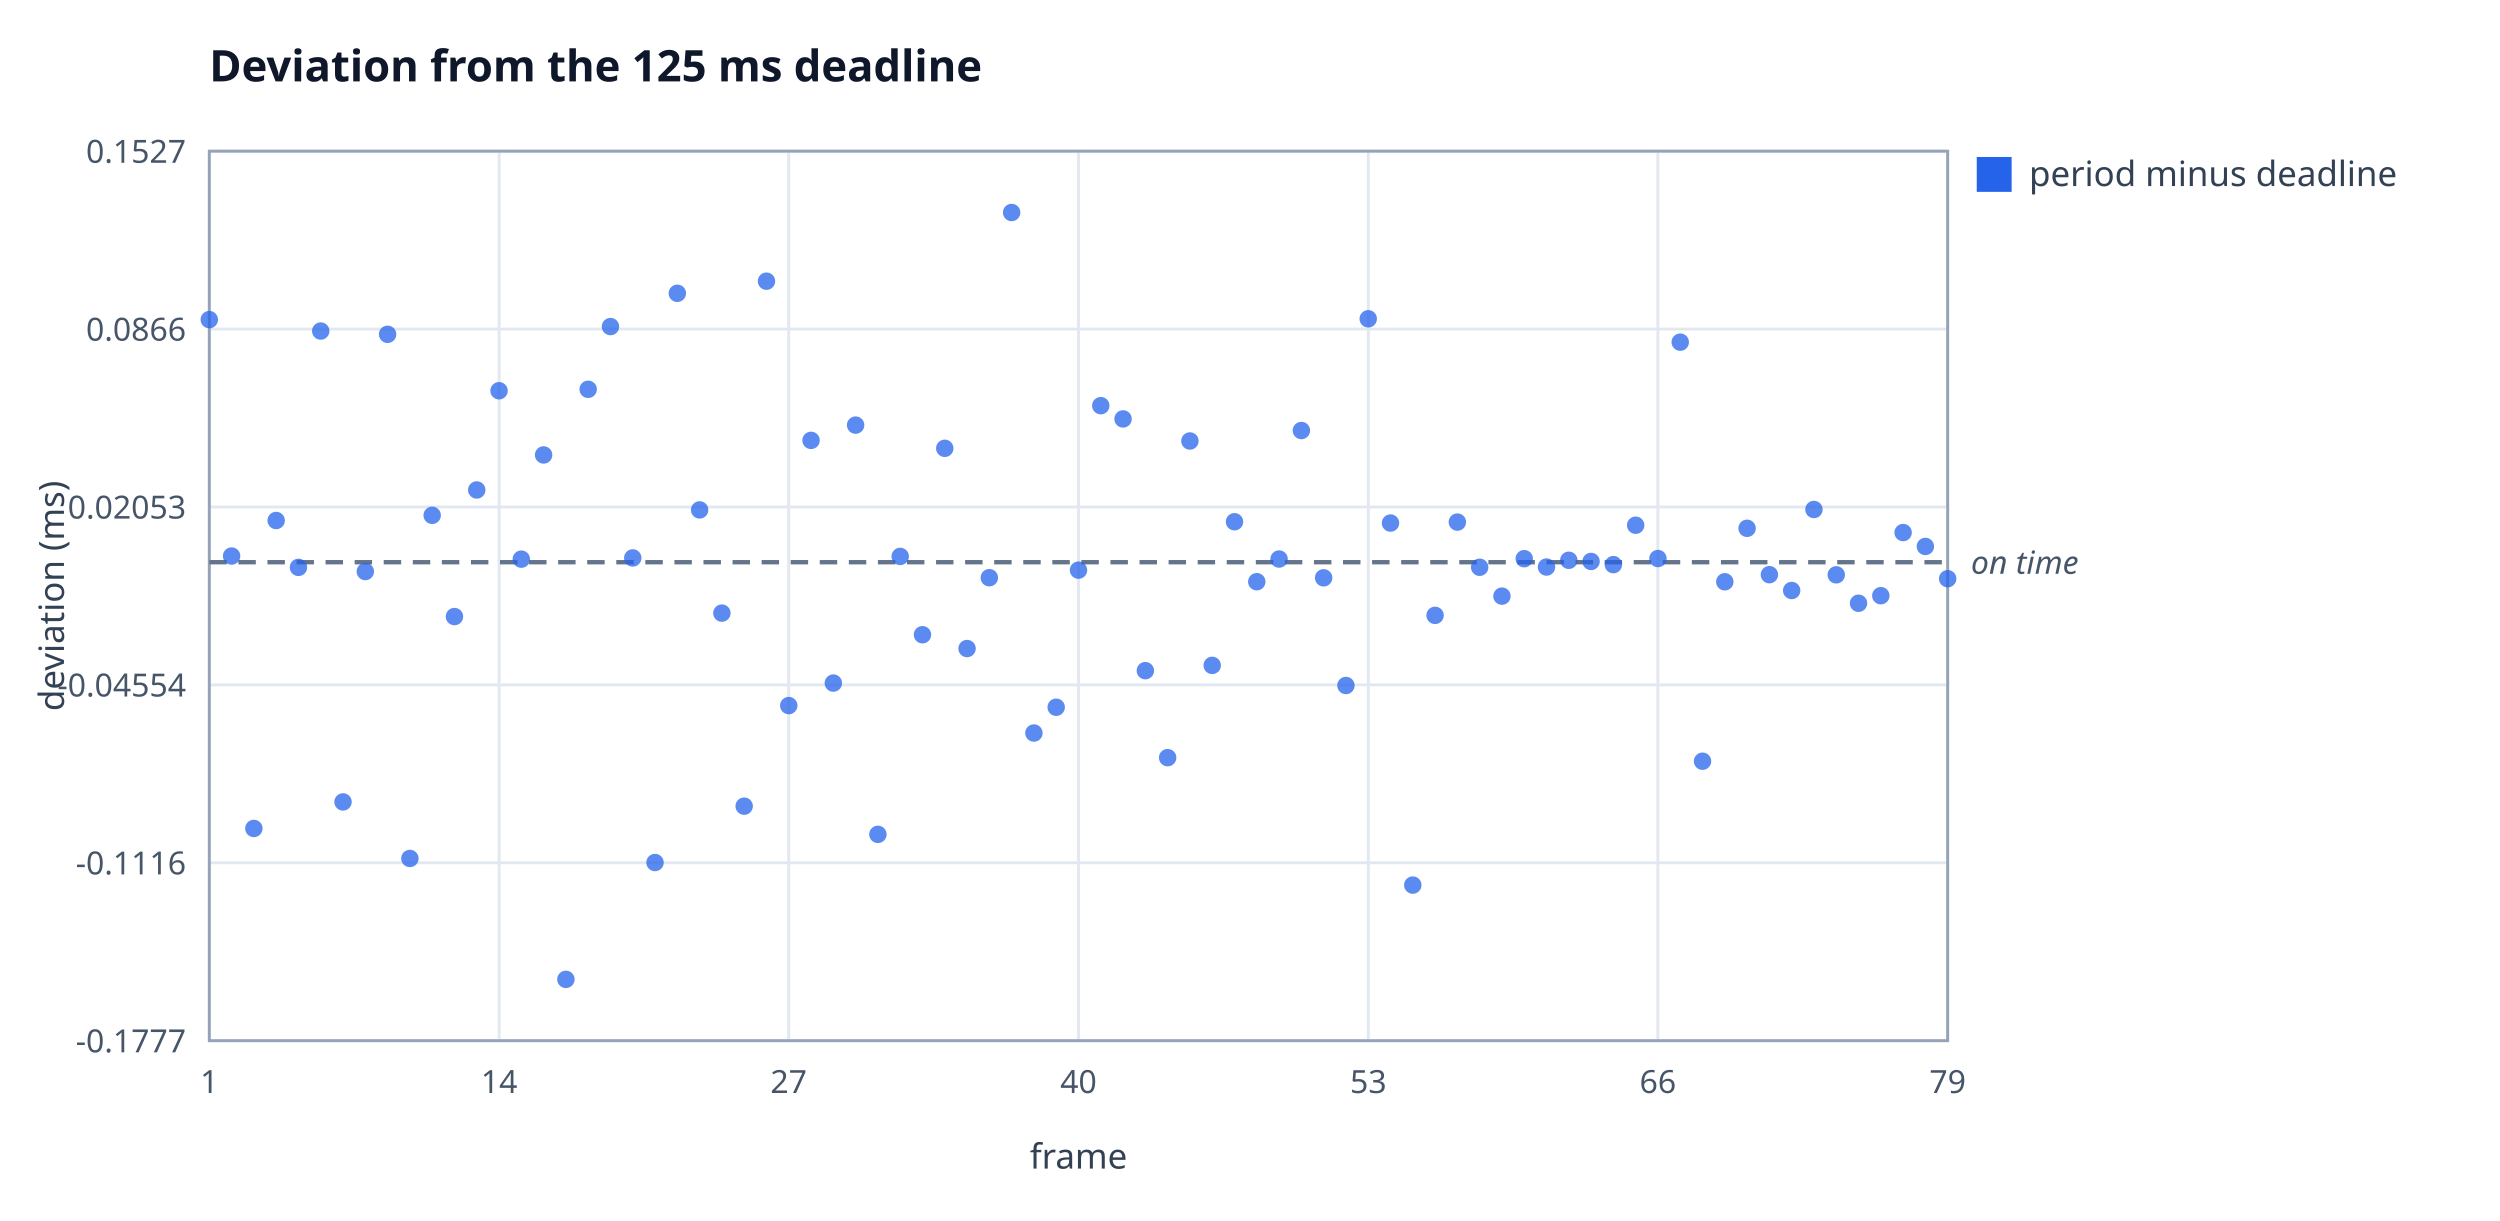
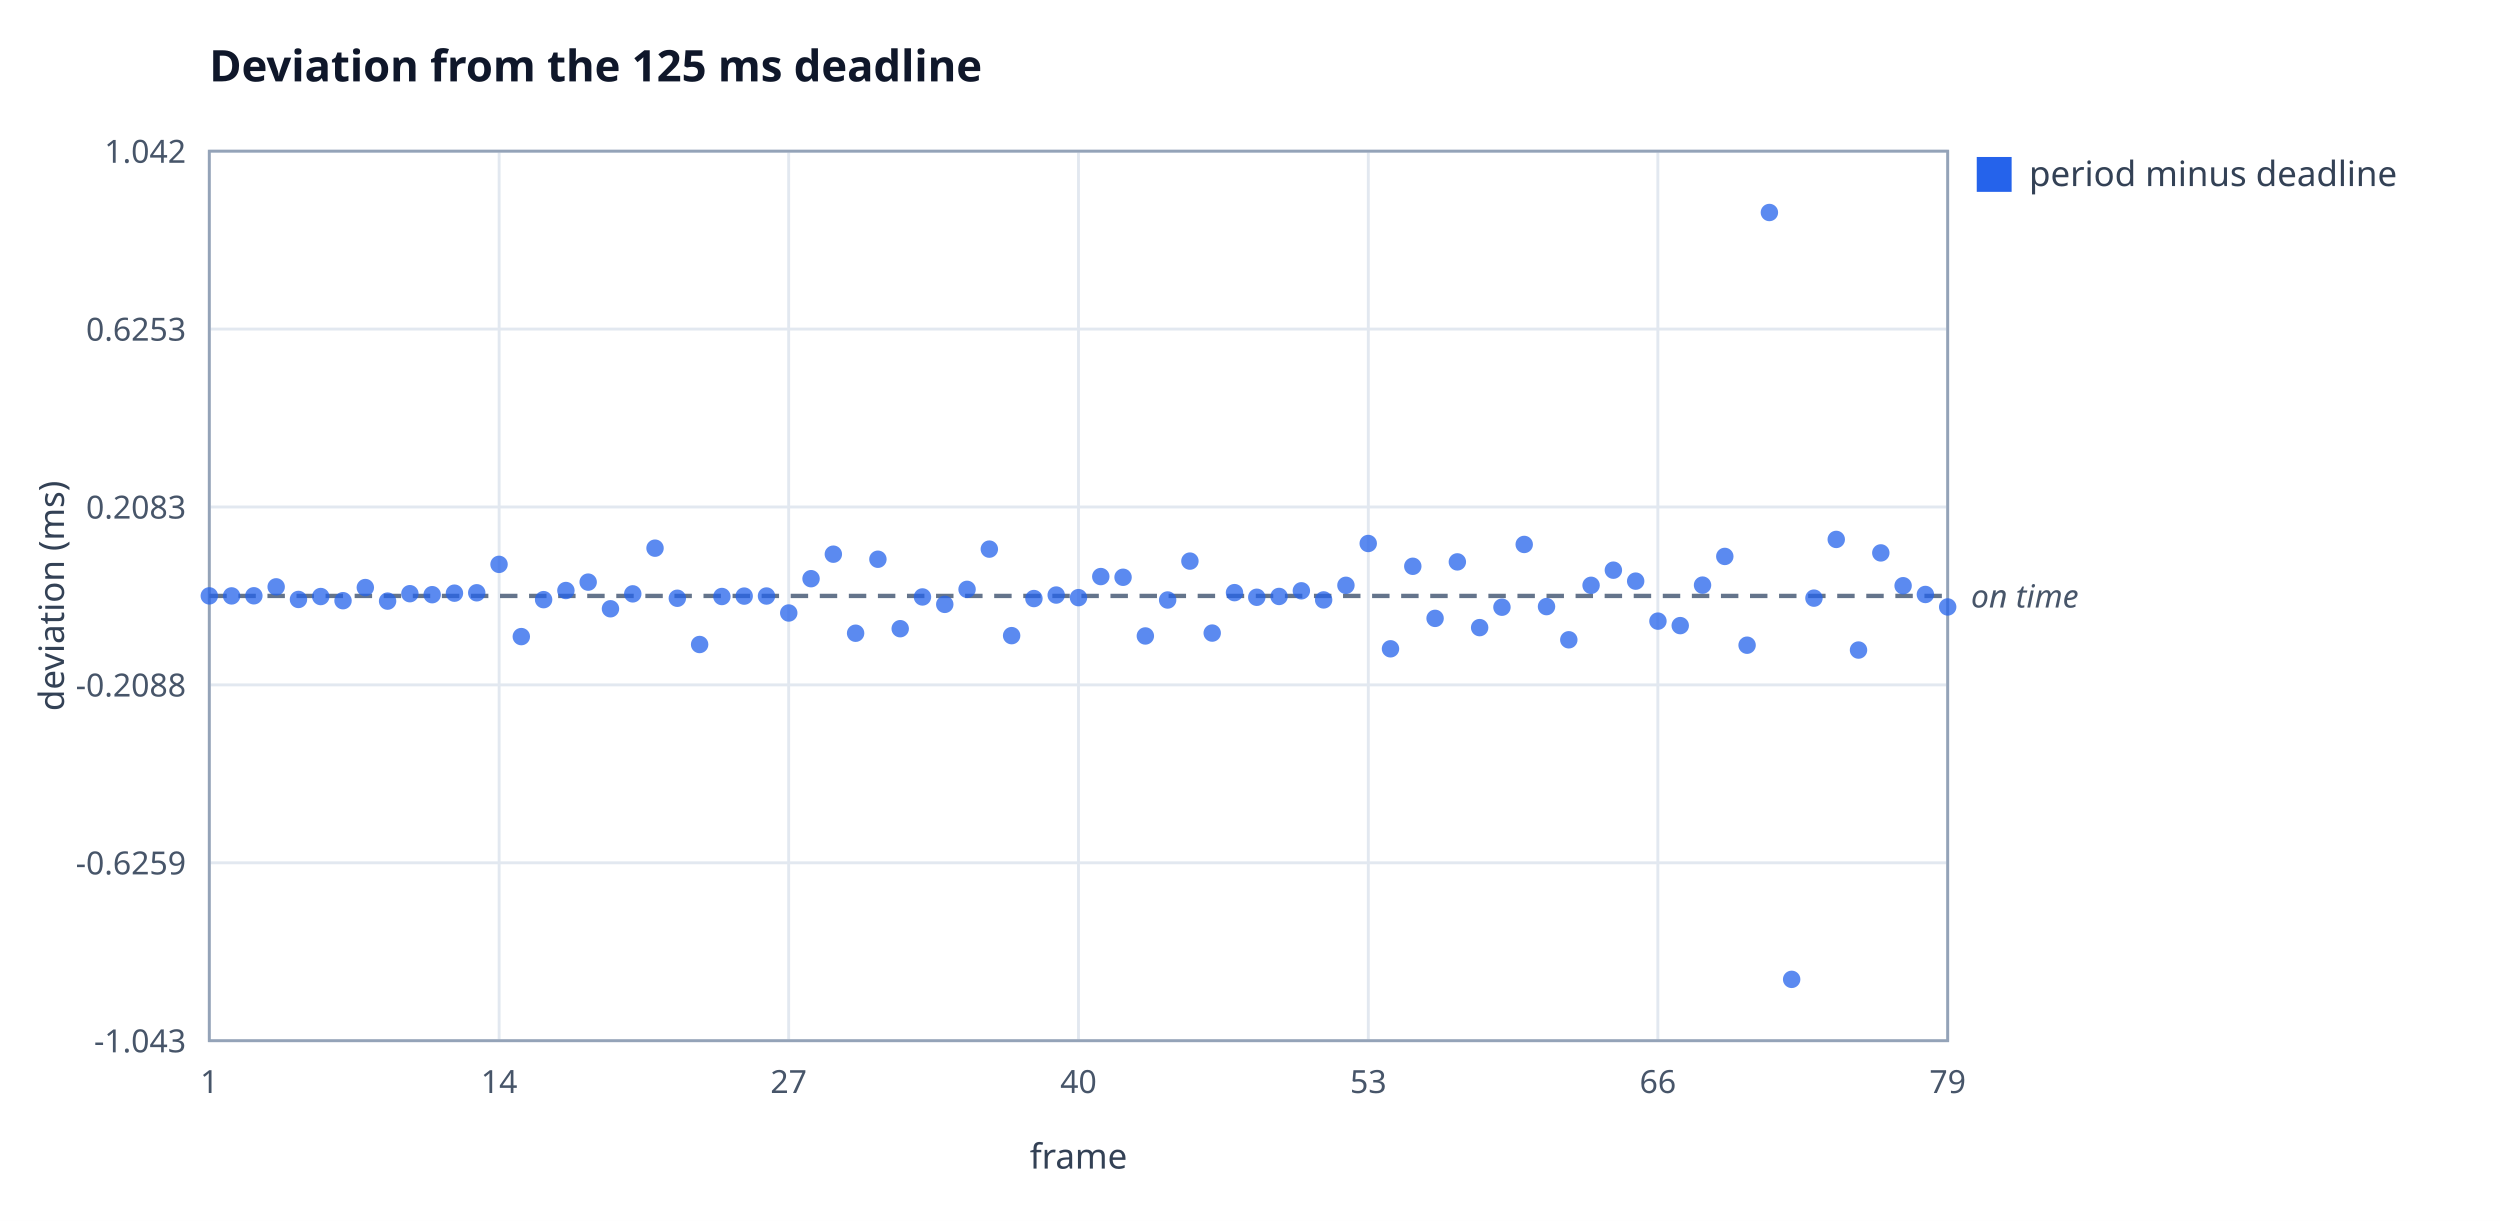
<svg xmlns="http://www.w3.org/2000/svg" viewBox="0 0 860 420" width="860" height="420" role="img" aria-label="Deviation from the 125 ms deadline">
  <style>
  .bg{fill:#ffffff}
  .frame{stroke:#94a3b8;stroke-width:1;fill:none}
  .grid{stroke:#e2e8f0;stroke-width:1}
  .tick{fill:#475569;font:11px sans-serif}
  .axis{fill:#334155;font:12px sans-serif}
  .title{fill:#0f172a;font:bold 15px sans-serif}
  .rule{stroke:#64748b;stroke-width:1.5;stroke-dasharray:6 4}
  .rulelab{fill:#475569;font:italic 11px sans-serif}
  .legend{fill:#334155;font:12px sans-serif}
  @media (prefers-color-scheme: dark){
    .bg{fill:#0b1120}
    .frame{stroke:#475569}
    .grid{stroke:#1e293b}
    .tick{fill:#94a3b8}
    .axis{fill:#cbd5e1}
    .title{fill:#f1f5f9}
    .rule{stroke:#94a3b8}
    .rulelab{fill:#94a3b8}
    .legend{fill:#cbd5e1}
  }
</style>
  <rect class="bg" x="0" y="0" width="860" height="420" />
  <text class="title" x="72.0" y="28">Deviation from the 125 ms deadline</text>
  <line class="grid" x1="72.0" y1="358.0" x2="670.0" y2="358.0" />
-   <text class="tick" x="64.0" y="362.0" text-anchor="end">-0.1777</text>
+   <text class="tick" x="64.0" y="362.0" text-anchor="end">-1.043</text>
  <line class="grid" x1="72.0" y1="296.8" x2="670.0" y2="296.8" />
-   <text class="tick" x="64.0" y="300.8" text-anchor="end">-0.1116</text>
+   <text class="tick" x="64.0" y="300.8" text-anchor="end">-0.6259</text>
  <line class="grid" x1="72.0" y1="235.6" x2="670.0" y2="235.6" />
-   <text class="tick" x="64.0" y="239.6" text-anchor="end">-0.04554</text>
+   <text class="tick" x="64.0" y="239.6" text-anchor="end">-0.2088</text>
  <line class="grid" x1="72.0" y1="174.4" x2="670.0" y2="174.4" />
-   <text class="tick" x="64.0" y="178.4" text-anchor="end">0.02053</text>
+   <text class="tick" x="64.0" y="178.4" text-anchor="end">0.2083</text>
  <line class="grid" x1="72.0" y1="113.2" x2="670.0" y2="113.2" />
-   <text class="tick" x="64.0" y="117.2" text-anchor="end">0.0866</text>
+   <text class="tick" x="64.0" y="117.2" text-anchor="end">0.6253</text>
  <line class="grid" x1="72.0" y1="52.0" x2="670.0" y2="52.0" />
-   <text class="tick" x="64.0" y="56.0" text-anchor="end">0.1527</text>
+   <text class="tick" x="64.0" y="56.0" text-anchor="end">1.042</text>
  <line class="grid" x1="72.0" y1="52.0" x2="72.0" y2="358.0" />
  <text class="tick" x="72.0" y="376.0" text-anchor="middle">1</text>
  <line class="grid" x1="171.7" y1="52.0" x2="171.7" y2="358.0" />
  <text class="tick" x="171.7" y="376.0" text-anchor="middle">14</text>
  <line class="grid" x1="271.3" y1="52.0" x2="271.3" y2="358.0" />
  <text class="tick" x="271.3" y="376.0" text-anchor="middle">27</text>
  <line class="grid" x1="371.0" y1="52.0" x2="371.0" y2="358.0" />
  <text class="tick" x="371.0" y="376.0" text-anchor="middle">40</text>
  <line class="grid" x1="470.7" y1="52.0" x2="470.7" y2="358.0" />
  <text class="tick" x="470.7" y="376.0" text-anchor="middle">53</text>
  <line class="grid" x1="570.3" y1="52.0" x2="570.3" y2="358.0" />
  <text class="tick" x="570.3" y="376.0" text-anchor="middle">66</text>
  <line class="grid" x1="670.0" y1="52.0" x2="670.0" y2="358.0" />
  <text class="tick" x="670.0" y="376.0" text-anchor="middle">79</text>
  <rect class="frame" x="72.0" y="52.0" width="598.0" height="306.0" />
  <text class="axis" x="371.0" y="402.0" text-anchor="middle">frame</text>
  <text class="axis" x="22.0" y="205.0" text-anchor="middle" transform="rotate(-90 22.0 205.0)">deviation (ms)</text>
-   <line class="rule" x1="72.0" y1="193.4" x2="670.0" y2="193.4" />
-   <text class="rulelab" x="678.0" y="197.4">on time</text>
-   <circle cx="72.00" cy="109.95" r="3" fill="#2563eb" fill-opacity="0.75" />
-   <circle cx="79.67" cy="191.28" r="3" fill="#2563eb" fill-opacity="0.75" />
-   <circle cx="87.33" cy="284.99" r="3" fill="#2563eb" fill-opacity="0.75" />
-   <circle cx="95.00" cy="179.05" r="3" fill="#2563eb" fill-opacity="0.75" />
-   <circle cx="102.67" cy="195.18" r="3" fill="#2563eb" fill-opacity="0.75" />
-   <circle cx="110.33" cy="113.88" r="3" fill="#2563eb" fill-opacity="0.75" />
-   <circle cx="118.00" cy="275.86" r="3" fill="#2563eb" fill-opacity="0.75" />
-   <circle cx="125.67" cy="196.61" r="3" fill="#2563eb" fill-opacity="0.75" />
-   <circle cx="133.33" cy="115.00" r="3" fill="#2563eb" fill-opacity="0.75" />
-   <circle cx="141.00" cy="295.31" r="3" fill="#2563eb" fill-opacity="0.75" />
-   <circle cx="148.67" cy="177.27" r="3" fill="#2563eb" fill-opacity="0.75" />
-   <circle cx="156.33" cy="212.10" r="3" fill="#2563eb" fill-opacity="0.75" />
-   <circle cx="164.00" cy="168.55" r="3" fill="#2563eb" fill-opacity="0.75" />
-   <circle cx="171.67" cy="134.42" r="3" fill="#2563eb" fill-opacity="0.75" />
-   <circle cx="179.33" cy="192.35" r="3" fill="#2563eb" fill-opacity="0.75" />
-   <circle cx="187.00" cy="156.50" r="3" fill="#2563eb" fill-opacity="0.75" />
-   <circle cx="194.67" cy="336.90" r="3" fill="#2563eb" fill-opacity="0.75" />
-   <circle cx="202.33" cy="133.92" r="3" fill="#2563eb" fill-opacity="0.75" />
-   <circle cx="210.00" cy="112.34" r="3" fill="#2563eb" fill-opacity="0.75" />
-   <circle cx="217.67" cy="191.93" r="3" fill="#2563eb" fill-opacity="0.75" />
-   <circle cx="225.33" cy="296.71" r="3" fill="#2563eb" fill-opacity="0.75" />
-   <circle cx="233.00" cy="100.89" r="3" fill="#2563eb" fill-opacity="0.75" />
-   <circle cx="240.67" cy="175.41" r="3" fill="#2563eb" fill-opacity="0.75" />
-   <circle cx="248.33" cy="210.91" r="3" fill="#2563eb" fill-opacity="0.75" />
-   <circle cx="256.00" cy="277.32" r="3" fill="#2563eb" fill-opacity="0.75" />
-   <circle cx="263.67" cy="96.73" r="3" fill="#2563eb" fill-opacity="0.75" />
-   <circle cx="271.33" cy="242.72" r="3" fill="#2563eb" fill-opacity="0.75" />
-   <circle cx="279.00" cy="151.49" r="3" fill="#2563eb" fill-opacity="0.75" />
-   <circle cx="286.67" cy="234.98" r="3" fill="#2563eb" fill-opacity="0.75" />
-   <circle cx="294.33" cy="146.24" r="3" fill="#2563eb" fill-opacity="0.75" />
-   <circle cx="302.00" cy="287.02" r="3" fill="#2563eb" fill-opacity="0.75" />
-   <circle cx="309.67" cy="191.41" r="3" fill="#2563eb" fill-opacity="0.75" />
-   <circle cx="317.33" cy="218.35" r="3" fill="#2563eb" fill-opacity="0.75" />
-   <circle cx="325.00" cy="154.22" r="3" fill="#2563eb" fill-opacity="0.75" />
-   <circle cx="332.67" cy="223.10" r="3" fill="#2563eb" fill-opacity="0.75" />
-   <circle cx="340.33" cy="198.73" r="3" fill="#2563eb" fill-opacity="0.75" />
-   <circle cx="348.00" cy="73.10" r="3" fill="#2563eb" fill-opacity="0.75" />
-   <circle cx="355.67" cy="252.16" r="3" fill="#2563eb" fill-opacity="0.75" />
-   <circle cx="363.33" cy="243.29" r="3" fill="#2563eb" fill-opacity="0.75" />
-   <circle cx="371.00" cy="196.13" r="3" fill="#2563eb" fill-opacity="0.75" />
-   <circle cx="378.67" cy="139.55" r="3" fill="#2563eb" fill-opacity="0.75" />
-   <circle cx="386.33" cy="144.11" r="3" fill="#2563eb" fill-opacity="0.75" />
-   <circle cx="394.00" cy="230.71" r="3" fill="#2563eb" fill-opacity="0.75" />
-   <circle cx="401.67" cy="260.63" r="3" fill="#2563eb" fill-opacity="0.75" />
-   <circle cx="409.33" cy="151.70" r="3" fill="#2563eb" fill-opacity="0.75" />
-   <circle cx="417.00" cy="228.89" r="3" fill="#2563eb" fill-opacity="0.75" />
-   <circle cx="424.67" cy="179.48" r="3" fill="#2563eb" fill-opacity="0.75" />
-   <circle cx="432.33" cy="200.11" r="3" fill="#2563eb" fill-opacity="0.75" />
-   <circle cx="440.00" cy="192.31" r="3" fill="#2563eb" fill-opacity="0.75" />
-   <circle cx="447.67" cy="148.10" r="3" fill="#2563eb" fill-opacity="0.75" />
-   <circle cx="455.33" cy="198.77" r="3" fill="#2563eb" fill-opacity="0.75" />
-   <circle cx="463.00" cy="235.81" r="3" fill="#2563eb" fill-opacity="0.75" />
-   <circle cx="470.67" cy="109.67" r="3" fill="#2563eb" fill-opacity="0.75" />
-   <circle cx="478.33" cy="179.93" r="3" fill="#2563eb" fill-opacity="0.75" />
-   <circle cx="486.00" cy="304.47" r="3" fill="#2563eb" fill-opacity="0.75" />
-   <circle cx="493.67" cy="211.68" r="3" fill="#2563eb" fill-opacity="0.75" />
-   <circle cx="501.33" cy="179.60" r="3" fill="#2563eb" fill-opacity="0.75" />
-   <circle cx="509.00" cy="195.14" r="3" fill="#2563eb" fill-opacity="0.75" />
-   <circle cx="516.67" cy="205.07" r="3" fill="#2563eb" fill-opacity="0.75" />
-   <circle cx="524.33" cy="192.19" r="3" fill="#2563eb" fill-opacity="0.75" />
-   <circle cx="532.00" cy="195.06" r="3" fill="#2563eb" fill-opacity="0.75" />
-   <circle cx="539.67" cy="192.74" r="3" fill="#2563eb" fill-opacity="0.75" />
-   <circle cx="547.33" cy="193.14" r="3" fill="#2563eb" fill-opacity="0.75" />
-   <circle cx="555.00" cy="194.23" r="3" fill="#2563eb" fill-opacity="0.75" />
-   <circle cx="562.67" cy="180.68" r="3" fill="#2563eb" fill-opacity="0.75" />
-   <circle cx="570.33" cy="192.14" r="3" fill="#2563eb" fill-opacity="0.75" />
-   <circle cx="578.00" cy="117.70" r="3" fill="#2563eb" fill-opacity="0.75" />
-   <circle cx="585.67" cy="261.86" r="3" fill="#2563eb" fill-opacity="0.75" />
-   <circle cx="593.33" cy="200.13" r="3" fill="#2563eb" fill-opacity="0.75" />
-   <circle cx="601.00" cy="181.74" r="3" fill="#2563eb" fill-opacity="0.75" />
-   <circle cx="608.67" cy="197.69" r="3" fill="#2563eb" fill-opacity="0.75" />
-   <circle cx="616.33" cy="203.13" r="3" fill="#2563eb" fill-opacity="0.75" />
-   <circle cx="624.00" cy="175.26" r="3" fill="#2563eb" fill-opacity="0.75" />
-   <circle cx="631.67" cy="197.74" r="3" fill="#2563eb" fill-opacity="0.75" />
-   <circle cx="639.33" cy="207.52" r="3" fill="#2563eb" fill-opacity="0.75" />
-   <circle cx="647.00" cy="204.92" r="3" fill="#2563eb" fill-opacity="0.75" />
-   <circle cx="654.67" cy="183.20" r="3" fill="#2563eb" fill-opacity="0.75" />
-   <circle cx="662.33" cy="187.98" r="3" fill="#2563eb" fill-opacity="0.75" />
-   <circle cx="670.00" cy="199.07" r="3" fill="#2563eb" fill-opacity="0.75" />
+   <line class="rule" x1="72.0" y1="205.0" x2="670.0" y2="205.0" />
+   <text class="rulelab" x="678.0" y="209.0">on time</text>
+   <circle cx="72.00" cy="204.98" r="3" fill="#2563eb" fill-opacity="0.75" />
+   <circle cx="79.67" cy="204.99" r="3" fill="#2563eb" fill-opacity="0.75" />
+   <circle cx="87.33" cy="204.95" r="3" fill="#2563eb" fill-opacity="0.75" />
+   <circle cx="95.00" cy="201.88" r="3" fill="#2563eb" fill-opacity="0.75" />
+   <circle cx="102.67" cy="206.21" r="3" fill="#2563eb" fill-opacity="0.75" />
+   <circle cx="110.33" cy="205.21" r="3" fill="#2563eb" fill-opacity="0.75" />
+   <circle cx="118.00" cy="206.64" r="3" fill="#2563eb" fill-opacity="0.75" />
+   <circle cx="125.67" cy="202.12" r="3" fill="#2563eb" fill-opacity="0.75" />
+   <circle cx="133.33" cy="206.78" r="3" fill="#2563eb" fill-opacity="0.75" />
+   <circle cx="141.00" cy="204.23" r="3" fill="#2563eb" fill-opacity="0.75" />
+   <circle cx="148.67" cy="204.57" r="3" fill="#2563eb" fill-opacity="0.75" />
+   <circle cx="156.33" cy="204.05" r="3" fill="#2563eb" fill-opacity="0.75" />
+   <circle cx="164.00" cy="203.92" r="3" fill="#2563eb" fill-opacity="0.75" />
+   <circle cx="171.67" cy="194.14" r="3" fill="#2563eb" fill-opacity="0.75" />
+   <circle cx="179.33" cy="218.99" r="3" fill="#2563eb" fill-opacity="0.75" />
+   <circle cx="187.00" cy="206.28" r="3" fill="#2563eb" fill-opacity="0.75" />
+   <circle cx="194.67" cy="203.14" r="3" fill="#2563eb" fill-opacity="0.75" />
+   <circle cx="202.33" cy="200.25" r="3" fill="#2563eb" fill-opacity="0.75" />
+   <circle cx="210.00" cy="209.42" r="3" fill="#2563eb" fill-opacity="0.75" />
+   <circle cx="217.67" cy="204.29" r="3" fill="#2563eb" fill-opacity="0.75" />
+   <circle cx="225.33" cy="188.57" r="3" fill="#2563eb" fill-opacity="0.75" />
+   <circle cx="233.00" cy="205.80" r="3" fill="#2563eb" fill-opacity="0.75" />
+   <circle cx="240.67" cy="221.71" r="3" fill="#2563eb" fill-opacity="0.75" />
+   <circle cx="248.33" cy="205.20" r="3" fill="#2563eb" fill-opacity="0.75" />
+   <circle cx="256.00" cy="205.06" r="3" fill="#2563eb" fill-opacity="0.75" />
+   <circle cx="263.67" cy="205.03" r="3" fill="#2563eb" fill-opacity="0.75" />
+   <circle cx="271.33" cy="210.87" r="3" fill="#2563eb" fill-opacity="0.75" />
+   <circle cx="279.00" cy="199.07" r="3" fill="#2563eb" fill-opacity="0.75" />
+   <circle cx="286.67" cy="190.64" r="3" fill="#2563eb" fill-opacity="0.75" />
+   <circle cx="294.33" cy="217.83" r="3" fill="#2563eb" fill-opacity="0.75" />
+   <circle cx="302.00" cy="192.38" r="3" fill="#2563eb" fill-opacity="0.75" />
+   <circle cx="309.67" cy="216.27" r="3" fill="#2563eb" fill-opacity="0.75" />
+   <circle cx="317.33" cy="205.35" r="3" fill="#2563eb" fill-opacity="0.75" />
+   <circle cx="325.00" cy="207.90" r="3" fill="#2563eb" fill-opacity="0.75" />
+   <circle cx="332.67" cy="202.74" r="3" fill="#2563eb" fill-opacity="0.75" />
+   <circle cx="340.33" cy="188.90" r="3" fill="#2563eb" fill-opacity="0.75" />
+   <circle cx="348.00" cy="218.66" r="3" fill="#2563eb" fill-opacity="0.75" />
+   <circle cx="355.67" cy="205.90" r="3" fill="#2563eb" fill-opacity="0.75" />
+   <circle cx="363.33" cy="204.70" r="3" fill="#2563eb" fill-opacity="0.75" />
+   <circle cx="371.00" cy="205.59" r="3" fill="#2563eb" fill-opacity="0.75" />
+   <circle cx="378.67" cy="198.34" r="3" fill="#2563eb" fill-opacity="0.75" />
+   <circle cx="386.33" cy="198.58" r="3" fill="#2563eb" fill-opacity="0.75" />
+   <circle cx="394.00" cy="218.77" r="3" fill="#2563eb" fill-opacity="0.75" />
+   <circle cx="401.67" cy="206.40" r="3" fill="#2563eb" fill-opacity="0.75" />
+   <circle cx="409.33" cy="193.02" r="3" fill="#2563eb" fill-opacity="0.75" />
+   <circle cx="417.00" cy="217.78" r="3" fill="#2563eb" fill-opacity="0.75" />
+   <circle cx="424.67" cy="203.87" r="3" fill="#2563eb" fill-opacity="0.75" />
+   <circle cx="432.33" cy="205.46" r="3" fill="#2563eb" fill-opacity="0.75" />
+   <circle cx="440.00" cy="205.18" r="3" fill="#2563eb" fill-opacity="0.75" />
+   <circle cx="447.67" cy="203.24" r="3" fill="#2563eb" fill-opacity="0.75" />
+   <circle cx="455.33" cy="206.37" r="3" fill="#2563eb" fill-opacity="0.75" />
+   <circle cx="463.00" cy="201.35" r="3" fill="#2563eb" fill-opacity="0.75" />
+   <circle cx="470.67" cy="186.96" r="3" fill="#2563eb" fill-opacity="0.75" />
+   <circle cx="478.33" cy="223.19" r="3" fill="#2563eb" fill-opacity="0.75" />
+   <circle cx="486.00" cy="194.80" r="3" fill="#2563eb" fill-opacity="0.75" />
+   <circle cx="493.67" cy="212.72" r="3" fill="#2563eb" fill-opacity="0.75" />
+   <circle cx="501.33" cy="193.29" r="3" fill="#2563eb" fill-opacity="0.75" />
+   <circle cx="509.00" cy="215.90" r="3" fill="#2563eb" fill-opacity="0.75" />
+   <circle cx="516.67" cy="208.88" r="3" fill="#2563eb" fill-opacity="0.75" />
+   <circle cx="524.33" cy="187.29" r="3" fill="#2563eb" fill-opacity="0.75" />
+   <circle cx="532.00" cy="208.67" r="3" fill="#2563eb" fill-opacity="0.75" />
+   <circle cx="539.67" cy="220.09" r="3" fill="#2563eb" fill-opacity="0.75" />
+   <circle cx="547.33" cy="201.35" r="3" fill="#2563eb" fill-opacity="0.75" />
+   <circle cx="555.00" cy="196.14" r="3" fill="#2563eb" fill-opacity="0.75" />
+   <circle cx="562.67" cy="199.91" r="3" fill="#2563eb" fill-opacity="0.75" />
+   <circle cx="570.33" cy="213.67" r="3" fill="#2563eb" fill-opacity="0.75" />
+   <circle cx="578.00" cy="215.21" r="3" fill="#2563eb" fill-opacity="0.75" />
+   <circle cx="585.67" cy="201.28" r="3" fill="#2563eb" fill-opacity="0.75" />
+   <circle cx="593.33" cy="191.41" r="3" fill="#2563eb" fill-opacity="0.75" />
+   <circle cx="601.00" cy="221.95" r="3" fill="#2563eb" fill-opacity="0.75" />
+   <circle cx="608.67" cy="73.10" r="3" fill="#2563eb" fill-opacity="0.75" />
+   <circle cx="616.33" cy="336.90" r="3" fill="#2563eb" fill-opacity="0.75" />
+   <circle cx="624.00" cy="205.76" r="3" fill="#2563eb" fill-opacity="0.75" />
+   <circle cx="631.67" cy="185.56" r="3" fill="#2563eb" fill-opacity="0.75" />
+   <circle cx="639.33" cy="223.62" r="3" fill="#2563eb" fill-opacity="0.75" />
+   <circle cx="647.00" cy="190.20" r="3" fill="#2563eb" fill-opacity="0.75" />
+   <circle cx="654.67" cy="201.49" r="3" fill="#2563eb" fill-opacity="0.75" />
+   <circle cx="662.33" cy="204.50" r="3" fill="#2563eb" fill-opacity="0.75" />
+   <circle cx="670.00" cy="208.79" r="3" fill="#2563eb" fill-opacity="0.75" />
  <rect x="680.0" y="54.0" width="12" height="12" fill="#2563eb" />
  <text class="legend" x="698.0" y="64.0">period minus deadline</text>
</svg>
